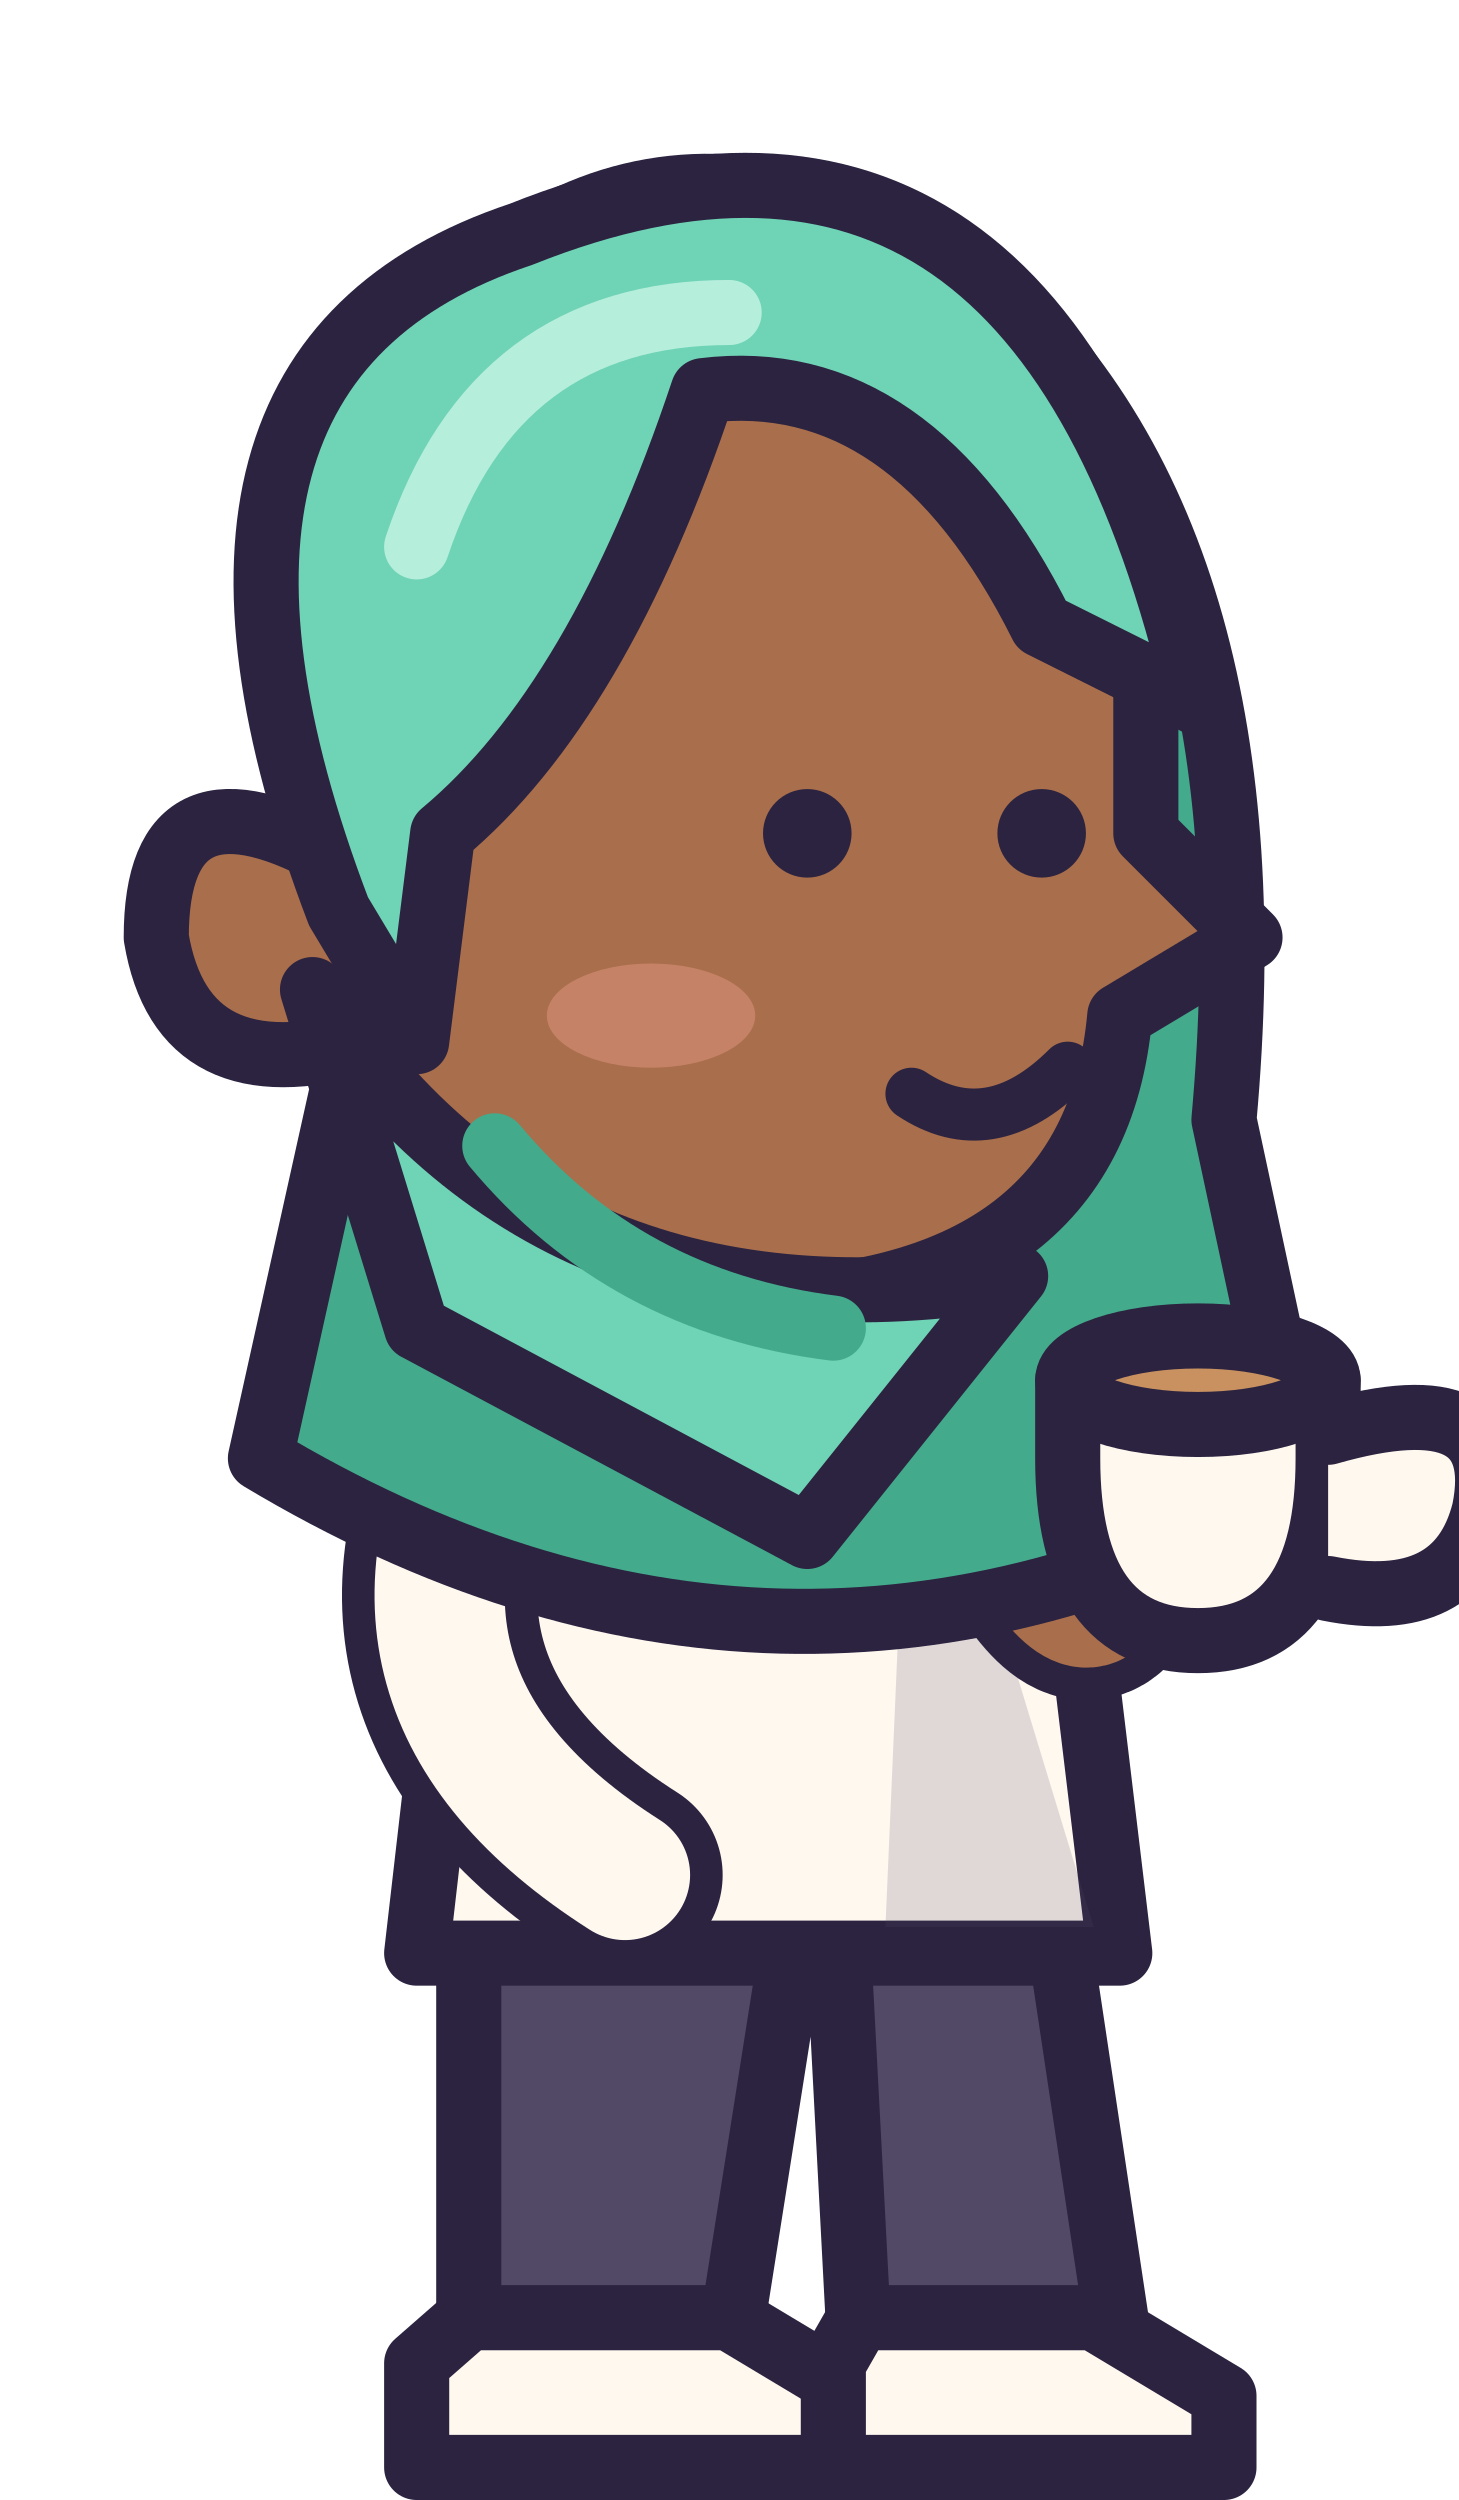
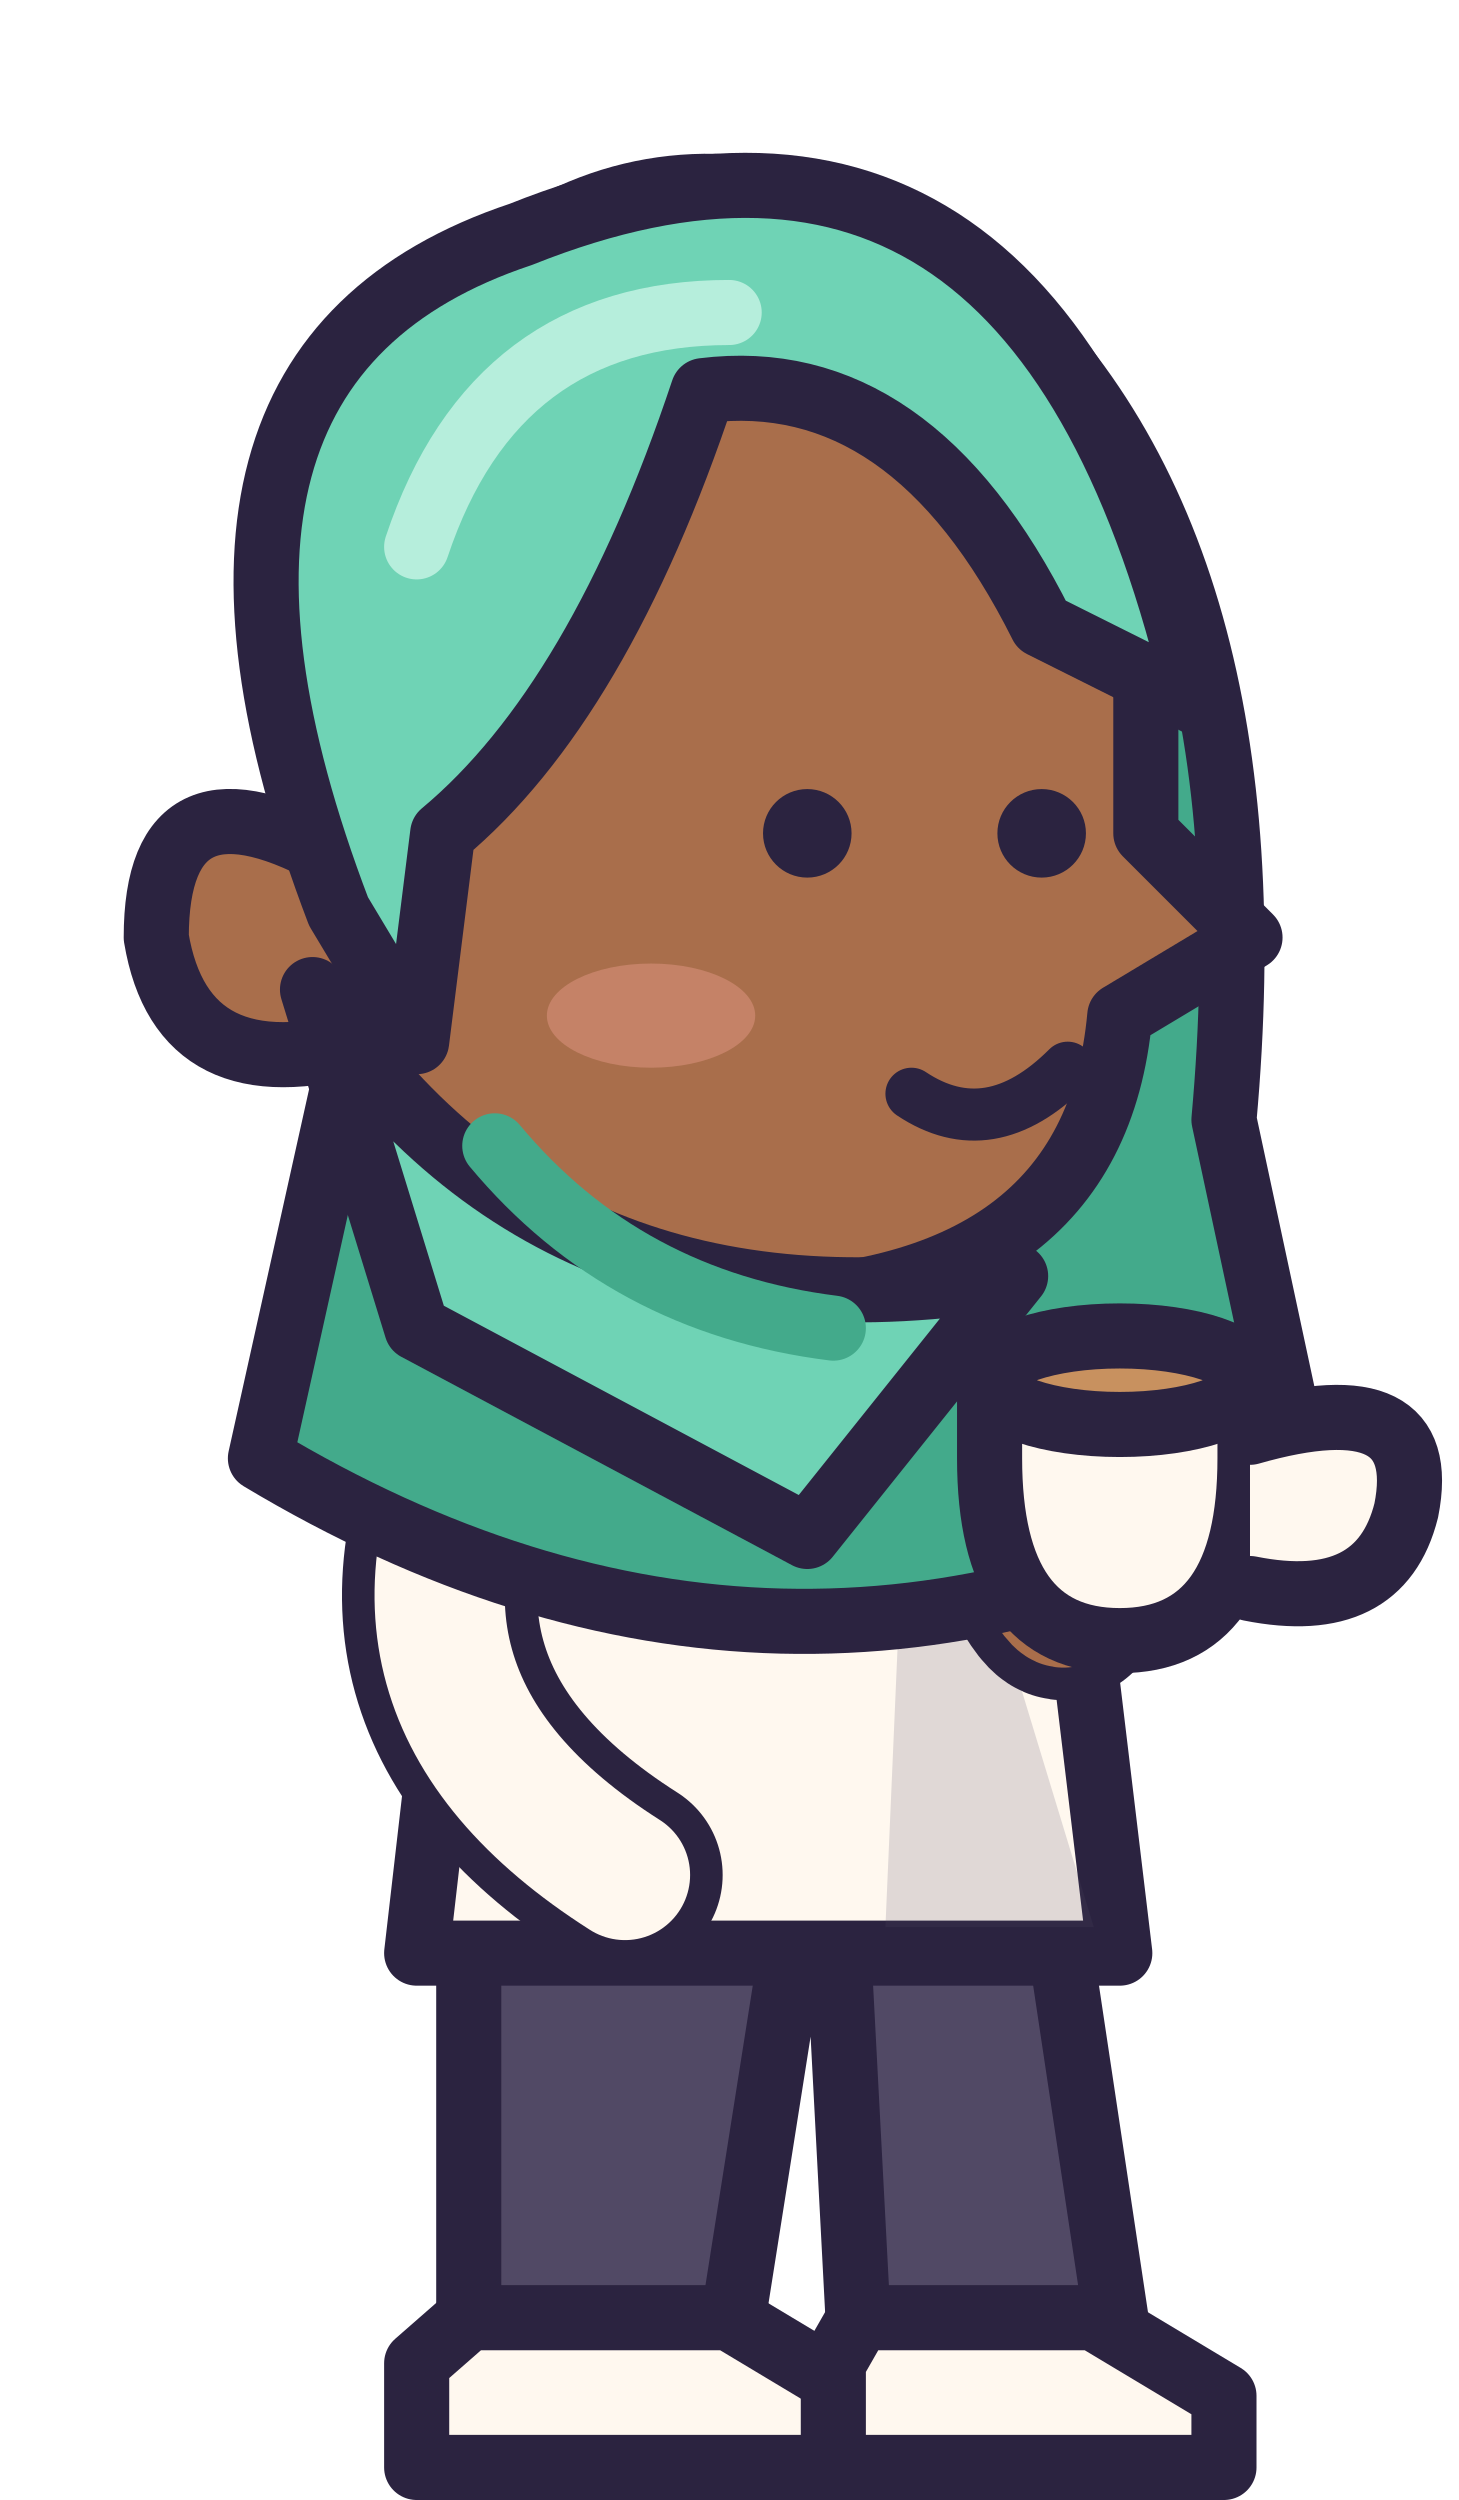
<svg xmlns="http://www.w3.org/2000/svg" width="56" height="96" viewBox="0 0 56 96">
  <g stroke="#2b2340" stroke-width="2.5" stroke-linecap="round" stroke-linejoin="round">
    <path d="M18 71v19h10l3-19m1 0 1 19h10l-3-20" fill="#514965" vector-effect="non-scaling-stroke" />
    <g transform="translate(0 0)">
      <path d="M18 89h10l5 3v2.75H16v-4Z" fill="#fff8ef" vector-effect="non-scaling-stroke" />
    </g>
    <g transform="translate(0 0)">
      <path d="M33 89h9l5 3v2.75H32v-4Z" fill="#fff8ef" vector-effect="non-scaling-stroke" />
    </g>
    <path d="M19 49q11-7 21 1l3 25H16Z" fill="#fff8ef" vector-effect="non-scaling-stroke" />
    <path d="M35 51l7 23h-8Z" fill="#514965" stroke="none" opacity="0.18" vector-effect="non-scaling-stroke" />
    <path d="M24 44v7q5 4 10-1v-7" fill="#a96e4b" vector-effect="non-scaling-stroke" />
    <path d="M24 52l5 4 6-5" fill="none" stroke="#fff8ef" stroke-width="2" vector-effect="non-scaling-stroke" />
    <path d="M19 54Q13 65 24 72" fill="none" stroke="#2b2340" stroke-width="7.5" vector-effect="non-scaling-stroke" />
    <path d="M19 54Q13 65 24 72" fill="none" stroke="#fff8ef" stroke-width="5" vector-effect="non-scaling-stroke" />
-     <path d="M37 54Q43 68 43 56" fill="none" stroke="#2b2340" stroke-width="7.5" vector-effect="non-scaling-stroke" />
-     <path d="M37 54Q43 68 43 56" fill="none" stroke="#a96e4b" stroke-width="5" vector-effect="non-scaling-stroke" />
+     <path d="M37 54Q43 68 40 56" fill="none" stroke="#2b2340" stroke-width="7.5" vector-effect="non-scaling-stroke" />
+     <path d="M37 54Q43 68 40 56" fill="none" stroke="#a96e4b" stroke-width="5" vector-effect="non-scaling-stroke" />
    <g transform="translate(0 0) rotate(0 28 35)">
      <g>
        <path d="M13 17q10-16 25-6 11 10 9 32l3 14q-20 11-40-1l4-18Z" fill="#43aa8b" vector-effect="non-scaling-stroke" />
      </g>
      <path d="M13 23q0-13 16-13 15 0 15 15v7l4 4-5 3q-1 11-15 11-15 0-15-17Z" fill="#a96e4b" vector-effect="non-scaling-stroke" />
      <path d="M13 33q-7-4-7 3 1 6 8 4" fill="#a96e4b" vector-effect="non-scaling-stroke" />
      <circle cx="31" cy="32" r="1.7" fill="#2b2340" stroke="none" vector-effect="non-scaling-stroke" />
      <circle cx="40" cy="32" r="1.7" fill="#2b2340" stroke="none" vector-effect="non-scaling-stroke" />
      <path d="M35 42q3 2 6-1" fill="none" stroke="#2b2340" stroke-width="2" vector-effect="non-scaling-stroke" />
      <ellipse cx="25" cy="39" rx="4" ry="2" fill="#c58267" stroke="none" vector-effect="non-scaling-stroke" />
      <path d="M13 35Q5 14 20 9q20-8 26 18l-6-3q-5-10-13-9-4 12-10 17l-1 8Z" fill="#6fd3b5" vector-effect="non-scaling-stroke" />
      <path d="M16 21q3-9 12-9" fill="none" stroke="#b6eedc" stroke-width="2.5" vector-effect="non-scaling-stroke" />
      <path d="M12 38q9 14 27 11l-8 10-15-8Z" fill="#6fd3b5" vector-effect="non-scaling-stroke" />
      <path d="M19 44q5 6 13 7" fill="none" stroke="#43aa8b" stroke-width="2.5" vector-effect="non-scaling-stroke" />
    </g>
-     <path d="M41 53h10v3q0 7-5 7t-5-7Z" fill="#fff8ef" vector-effect="non-scaling-stroke" />
-     <path d="M51 55q7-2 6 3-1 4-6 3" fill="#fff8ef" vector-effect="non-scaling-stroke" />
-     <ellipse cx="46" cy="53" rx="5" ry="1.7" fill="#c8915f" vector-effect="non-scaling-stroke" />
+     <path d="M38 53h10v3q0 7-5 7t-5-7Z" fill="#fff8ef" vector-effect="non-scaling-stroke" />
+     <path d="M48 55q7-2 6 3-1 4-6 3" fill="#fff8ef" vector-effect="non-scaling-stroke" />
+     <ellipse cx="43" cy="53" rx="5" ry="1.7" fill="#c8915f" vector-effect="non-scaling-stroke" />
  </g>
</svg>
